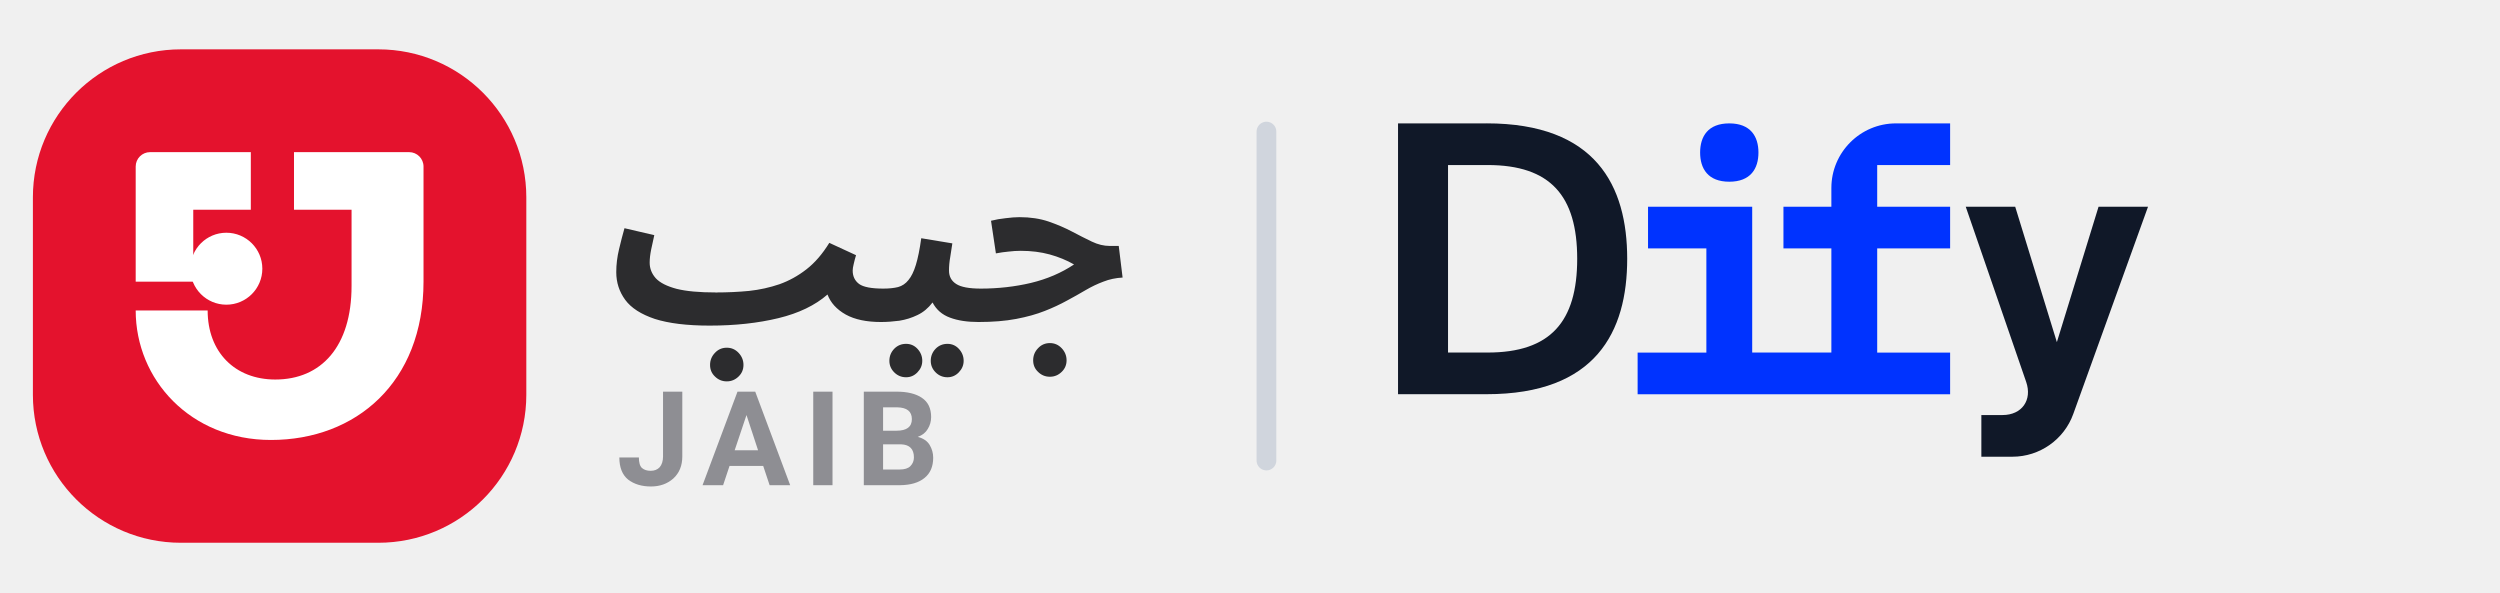
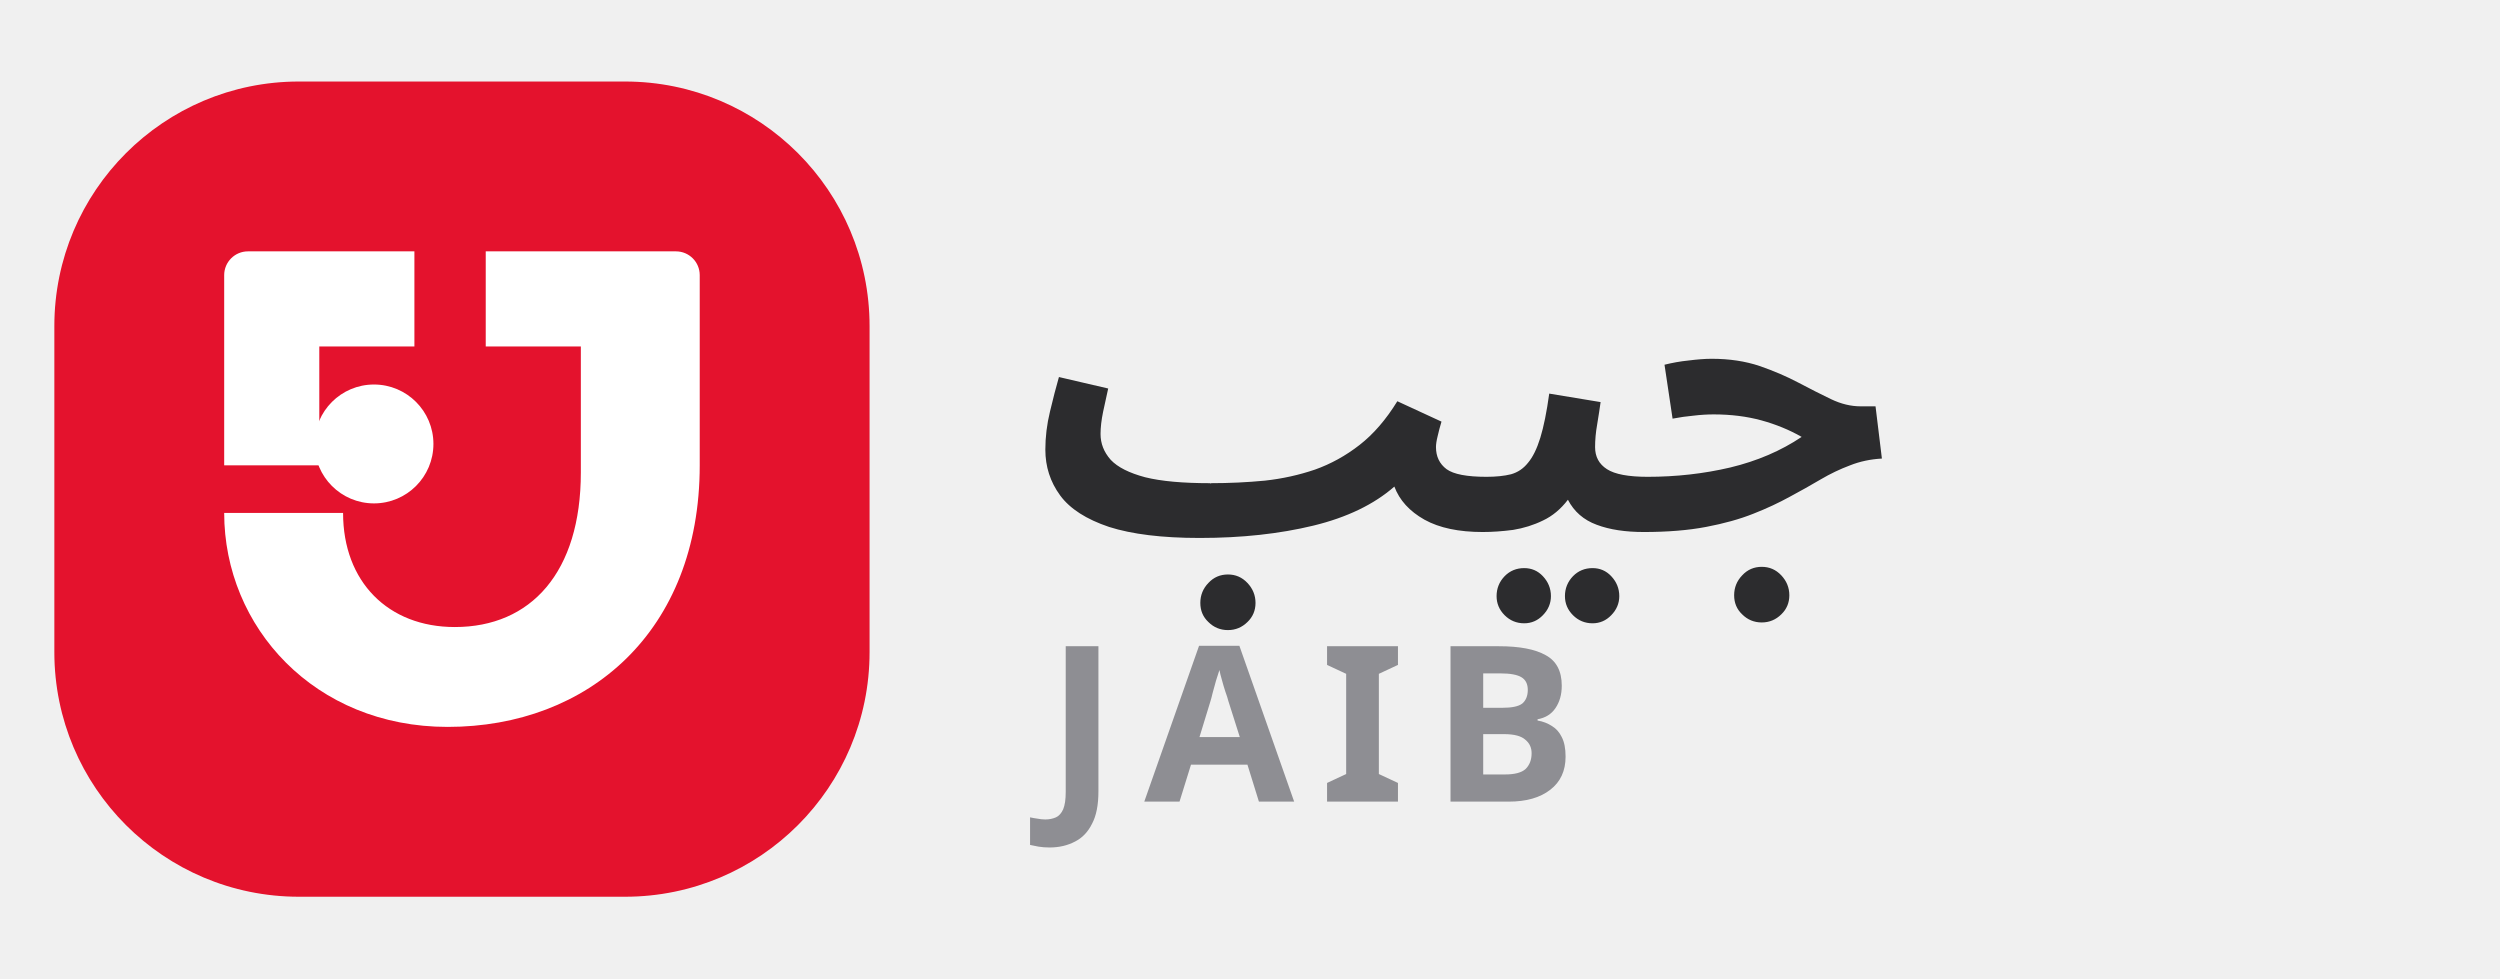
- <svg xmlns="http://www.w3.org/2000/svg" viewBox="0 0 152 36" fill="none" width="152" height="36">
+ <svg xmlns="http://www.w3.org/2000/svg" viewBox="0 0 92 36" fill="none" width="92" height="36">
  <g id="jaib-brand" transform="translate(2, 3)">
    <rect width="30" height="30" rx="9" fill="#E4122D" />
    <g transform="translate(1, 1) scale(0.875)">
      <path d="M7 6h7v4H10v5H6V7a1 1 0 0 1 1-1Z" fill="#FFFFFF" />
      <path d="M17 6h8a1 1 0 0 1 1 1v8c0 7-4.7 11-10.6 11C9.8 26 6 21.8 6 17h5c0 2.9 1.9 4.8 4.7 4.8 3.2 0 5.3-2.3 5.3-6.5V10h-4V6Z" fill="#FFFFFF" />
      <circle cx="12.3" cy="14.1" r="2.5" fill="#FFFFFF" />
    </g>
-     <text x="35" y="16.5" font-family="-apple-system, BlinkMacSystemFont, 'Segoe UI', 'Noto Sans Arabic', 'Cairo', Roboto, Arial, sans-serif" font-size="14.5" font-weight="800" fill="#2C2C2E">جيب</text>
-     <text x="35.5" y="26.5" font-family="-apple-system, BlinkMacSystemFont, 'Segoe UI', Roboto, Arial, sans-serif" font-size="8" font-weight="700" letter-spacing="0.1em" fill="#8E8E93">JAIB</text>
-   </g>
-   <line x1="77" y1="8" x2="77" y2="28" stroke="#D0D5DD" stroke-width="1.2" stroke-linecap="round" />
-   <g id="dify-brand" transform="translate(85, 7.5) scale(0.95)">
-     <g id="dify-if">
-       <path d="M21.2 3.735C22.563 3.735 23.067 2.899 23.067 1.868C23.067 0.837 22.562 0.002 21.2 0.002C19.838 0.002 19.334 0.837 19.334 1.868C19.334 2.899 19.838 3.735 21.2 3.735Z" fill="#0033FF" />
-       <path d="M27.734 4.134V5.335H24.667V8.002H27.734V14.669H22.667V5.336H16V8.003H19.734V14.67H15.334V17.337H35.334V14.67H30.667V8.003H35.334V5.336H30.667V2.669H35.334V0.002H31.867C29.588 0.002 27.734 1.856 27.734 4.135V4.134Z" fill="#0033FF" />
-     </g>
-     <g id="dify-Dy">
-       <path d="M5.667 0.001H0V17.334H5.667C12.667 17.334 14.667 13.334 14.667 8.667C14.667 4 12.667 0 5.667 0V0.001ZM5.734 14.668H3.2V2.668H5.734C9.758 2.668 11.467 4.643 11.467 8.668C11.467 12.692 9.758 14.668 5.734 14.668Z" fill="#101828" />
-       <path d="M44.834 5.335L42.166 14.002L39.499 5.335H36.333L40.201 16.547C40.604 17.714 39.923 18.668 38.689 18.668H37.333V21.335H39.325C41.063 21.335 42.627 20.236 43.215 18.601L48 5.335H44.834Z" fill="#101828" />
-     </g>
+     <text x="36" y="16.5" font-family="'DIN Next LT Arabic', 'Noto Sans Arabic', 'Cairo', 'Segoe UI', system-ui, sans-serif" font-size="14.5" font-weight="800" fill="#2C2C2E">جيب</text>
+     <text x="36.5" y="26.5" font-family="'Plus Jakarta Sans', 'Segoe UI', system-ui, sans-serif" font-size="8" font-weight="700" letter-spacing="0.12em" fill="#8E8E93">JAIB</text>
  </g>
</svg>
